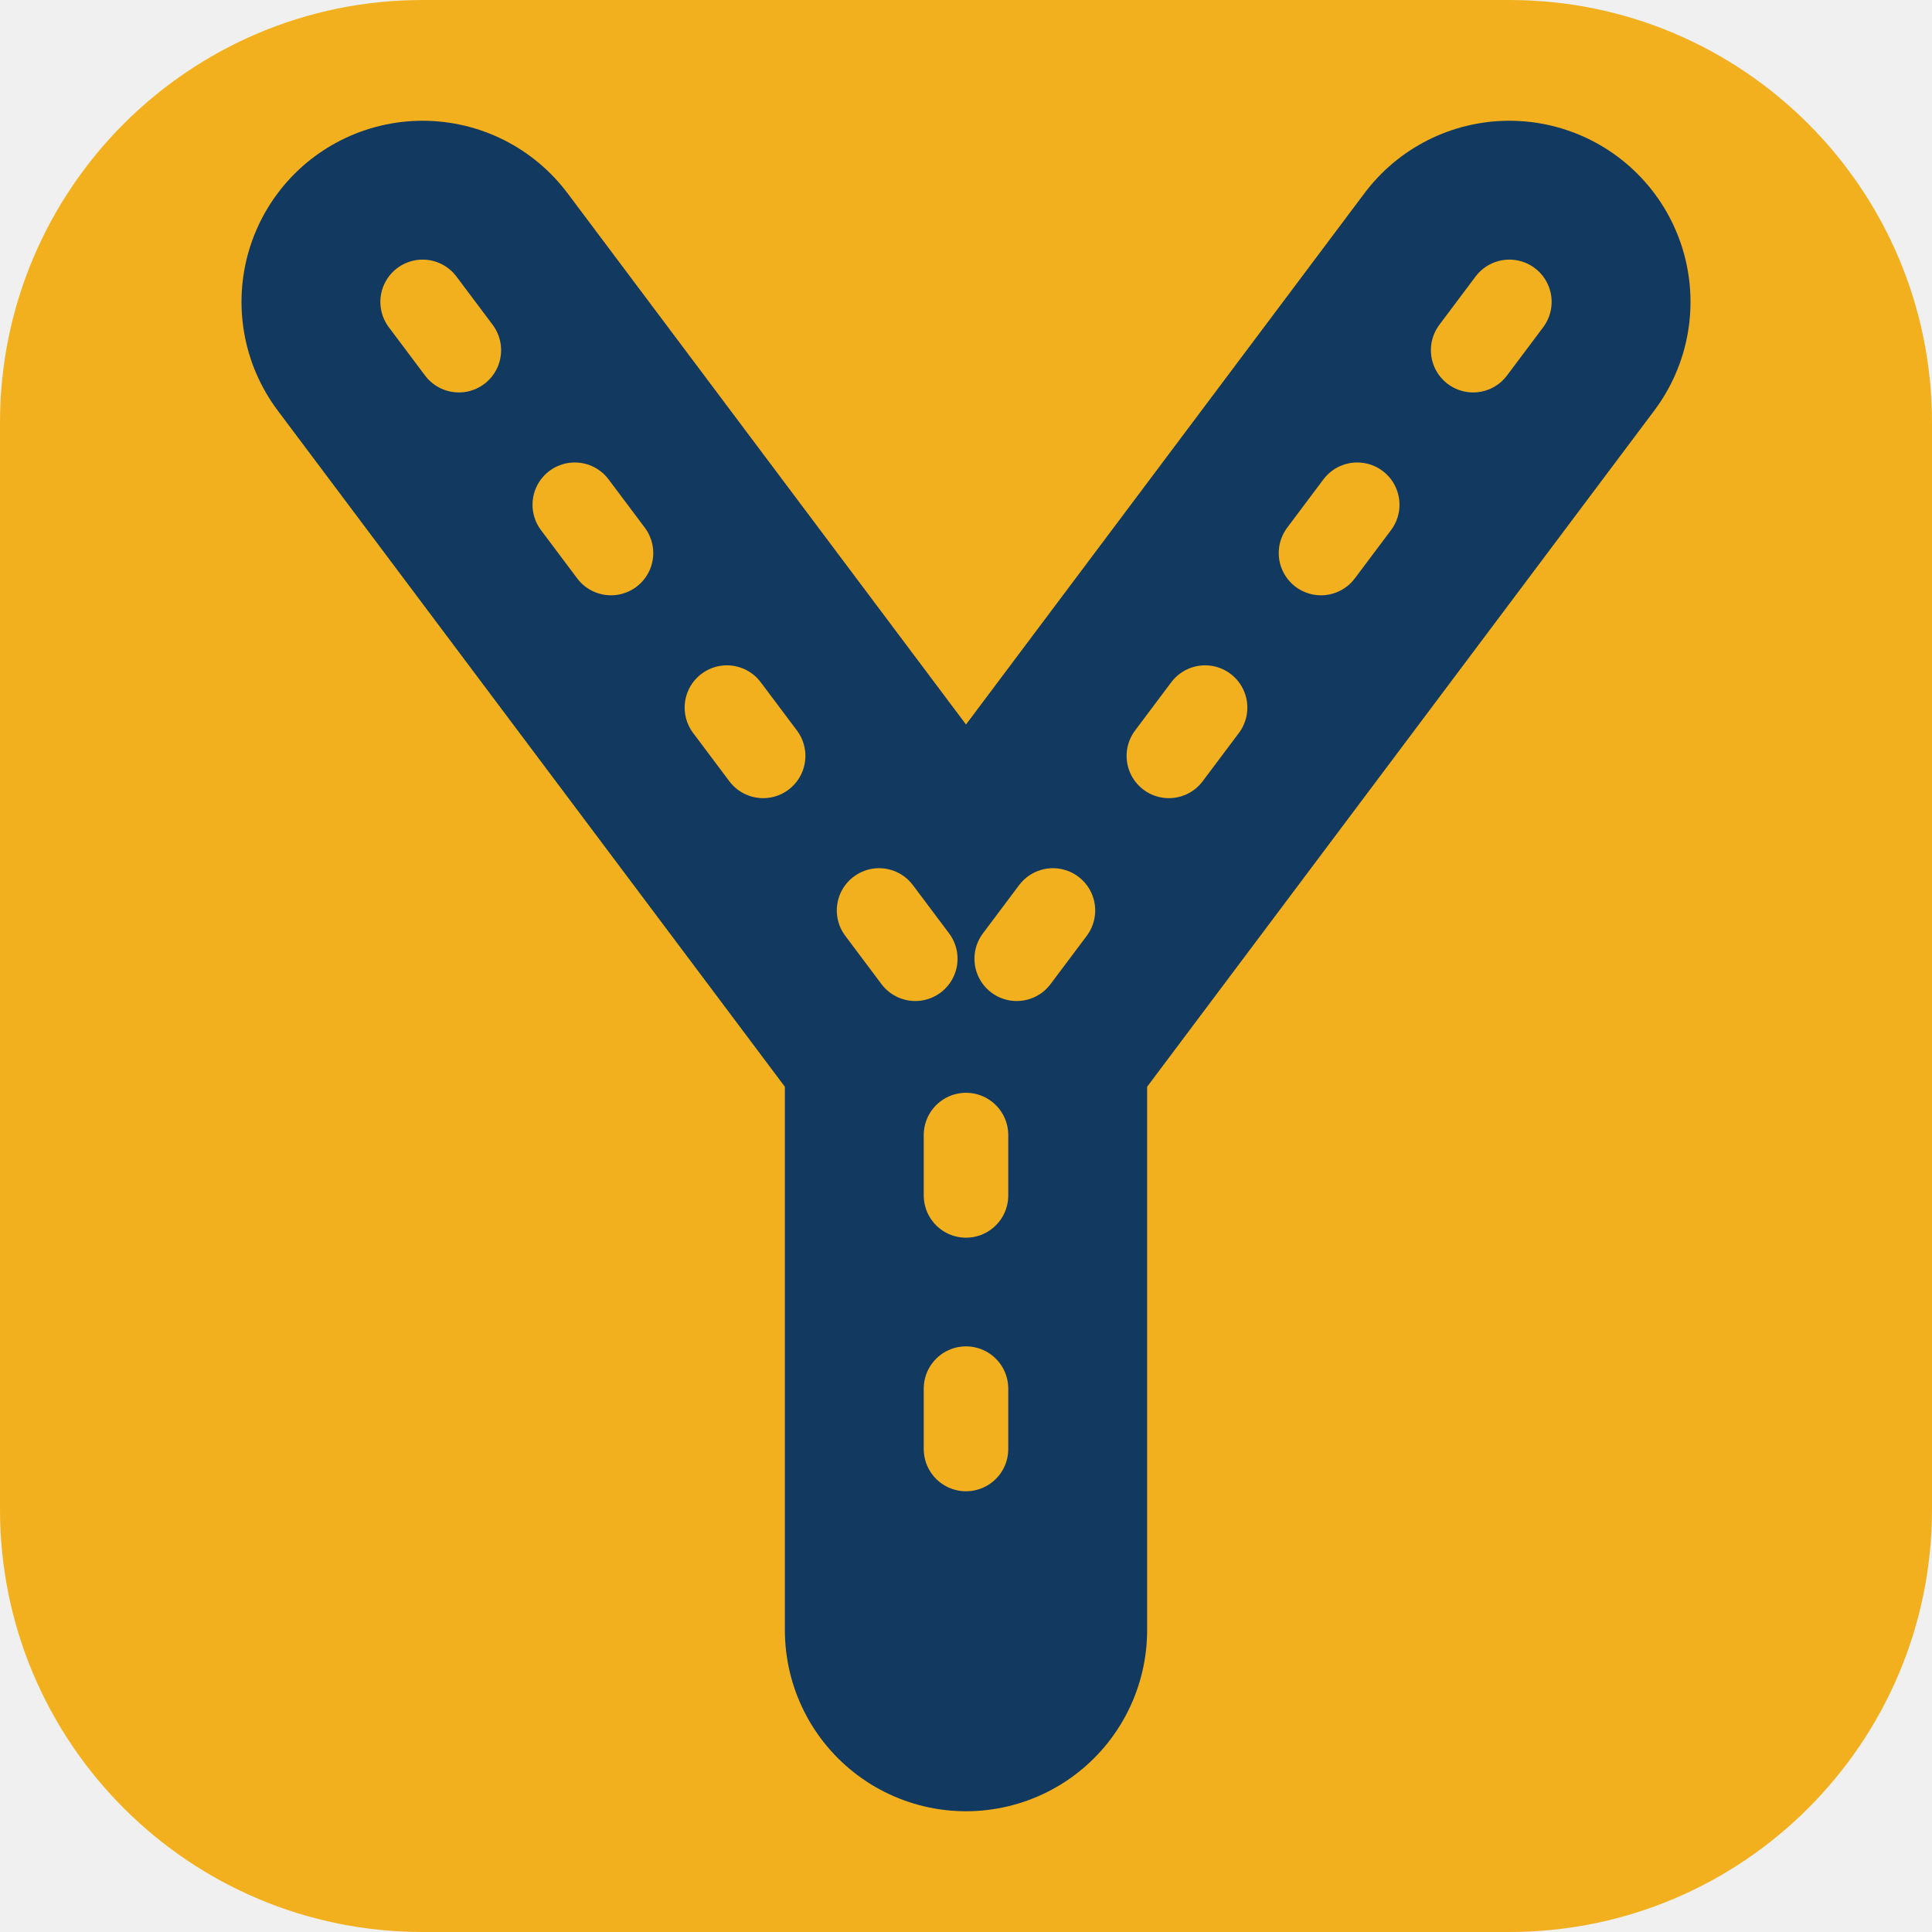
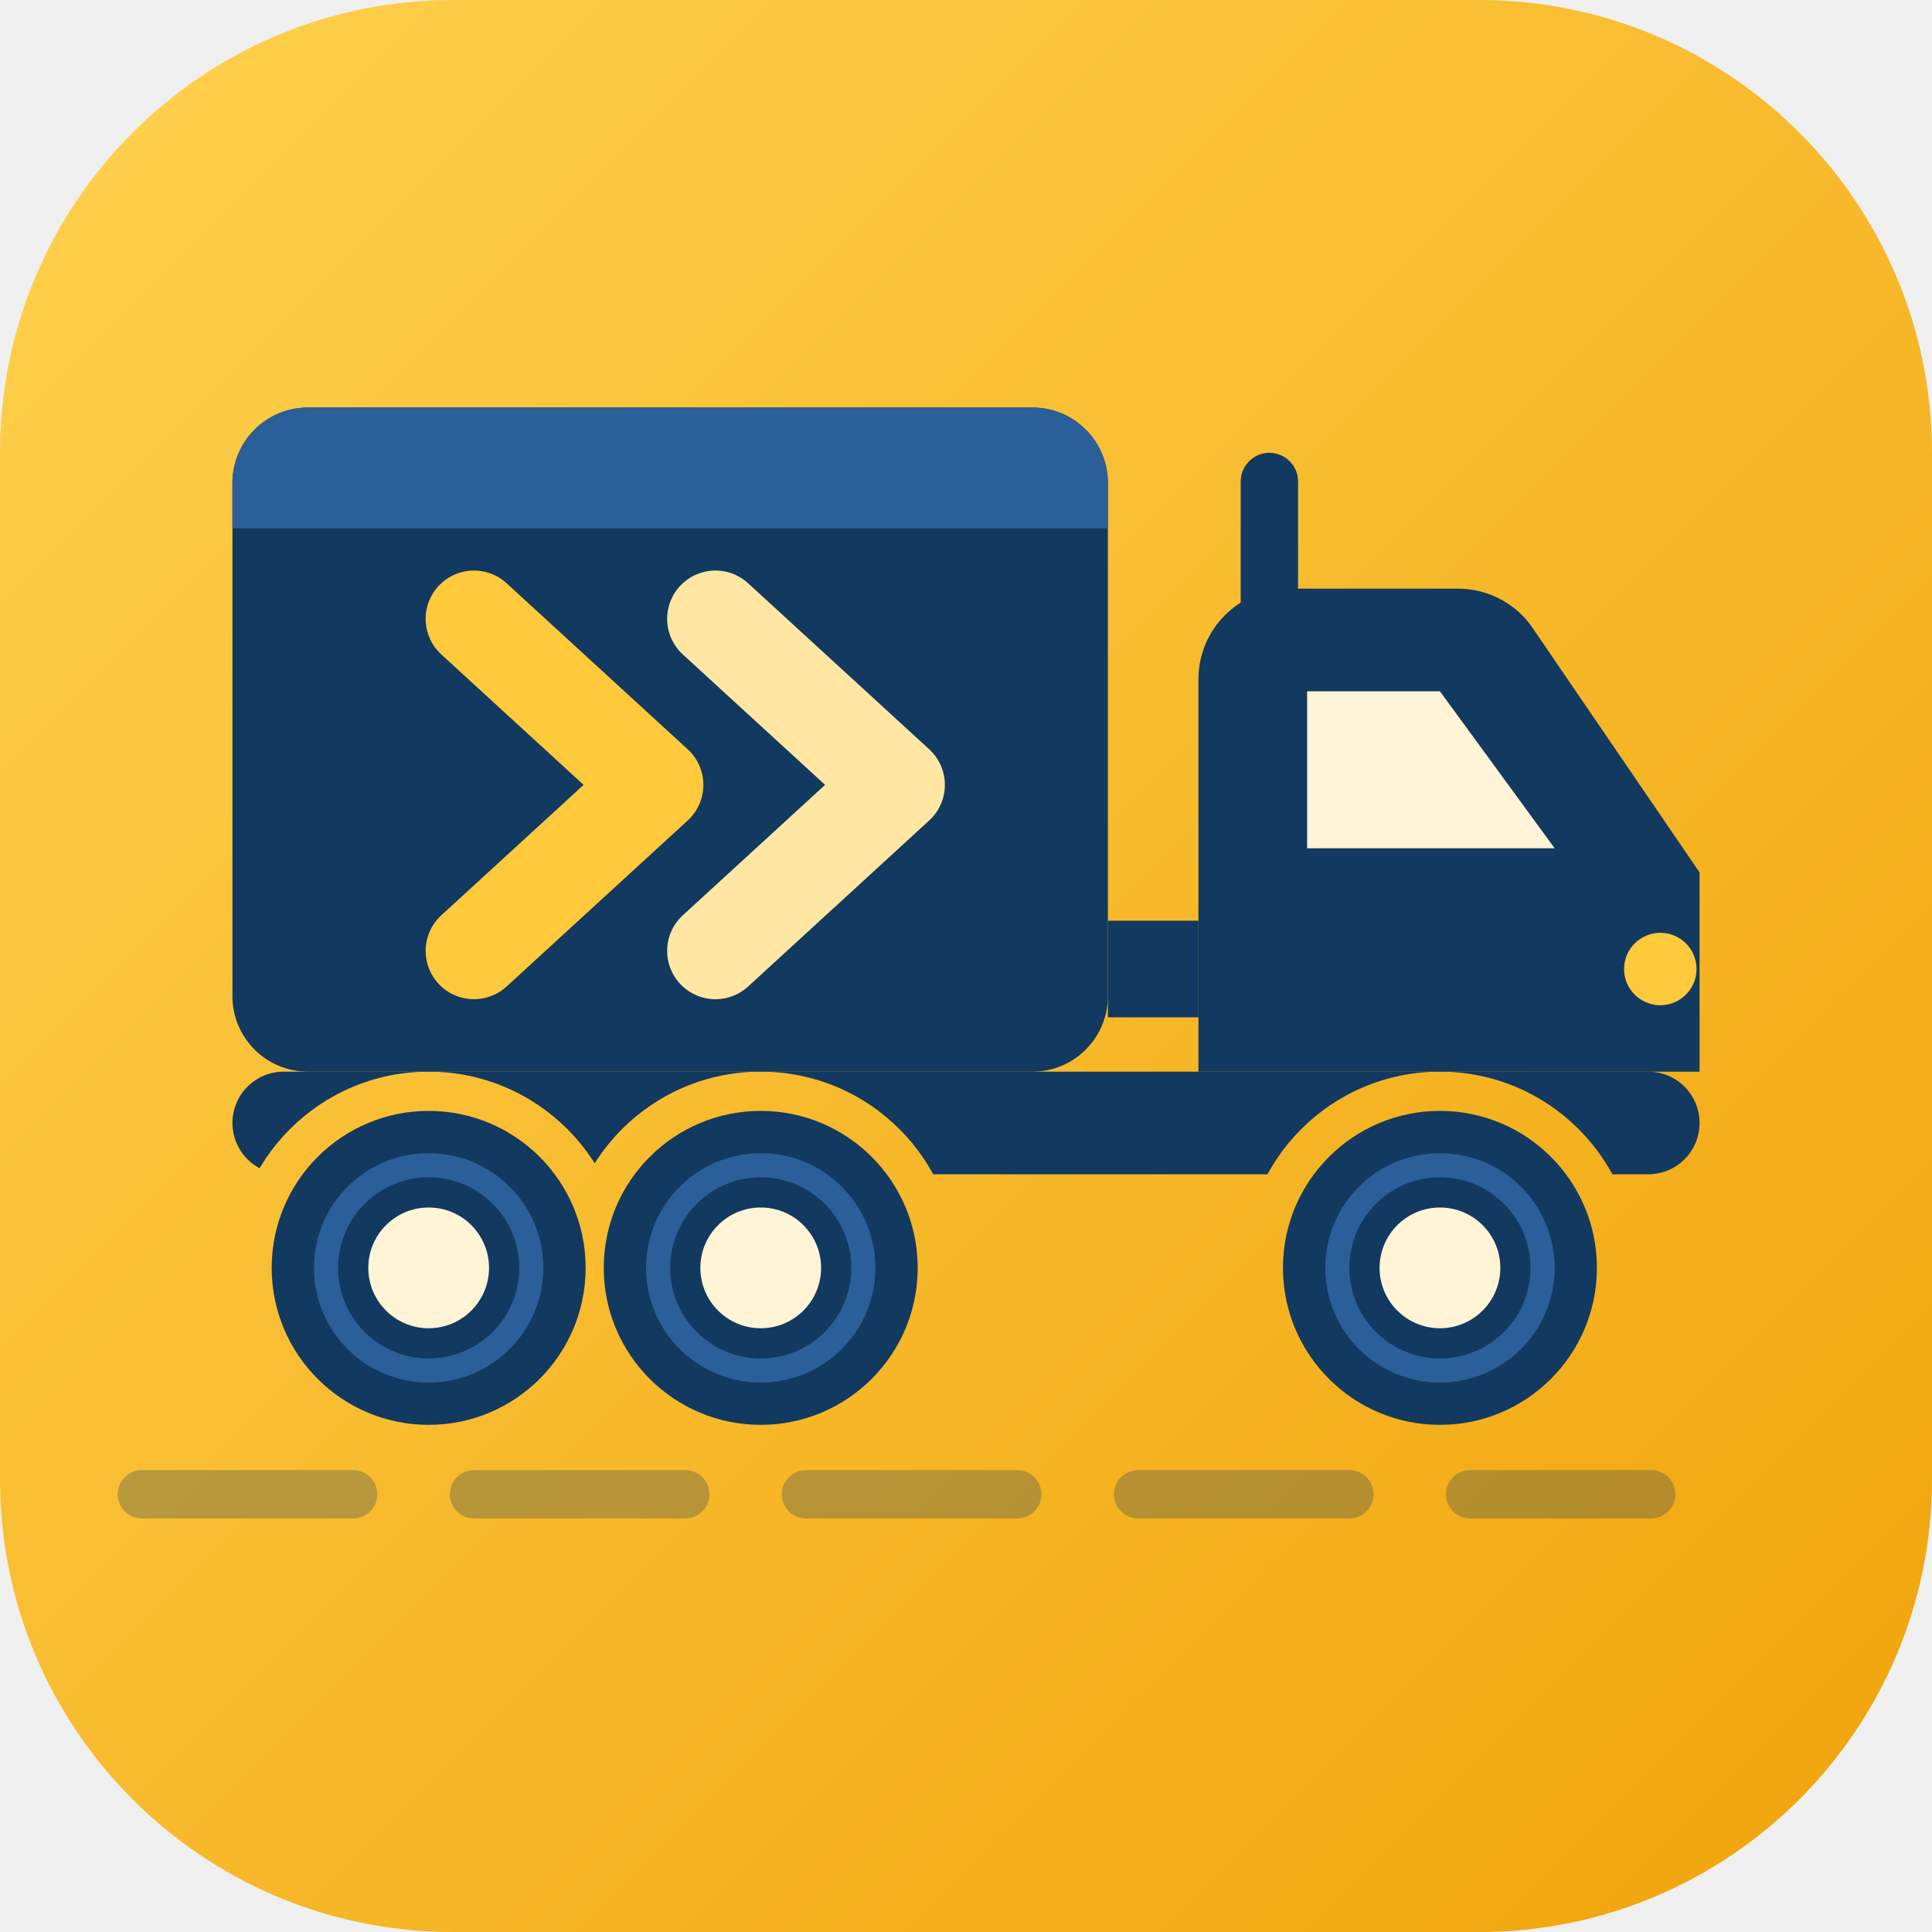
- <svg xmlns="http://www.w3.org/2000/svg" viewBox="0 0 32 32">
-   <rect width="32" height="32" rx="7" fill="#f2b01e" />
-   <g fill="none" stroke-linecap="round" stroke-linejoin="round">
-     <path d="M7 5l9 12v10M25 5l-9 12" stroke="#12395f" stroke-width="6" />
-     <path d="M7 5l9 12v10M25 5l-9 12" stroke="#f2b01e" stroke-width="1.4" stroke-dasharray="1 3.2" />
+ <svg xmlns="http://www.w3.org/2000/svg" viewBox="0 0 64 64" width="64" height="64">
+   <defs>
+     <linearGradient id="ga" x1="0" y1="0" x2="1" y2="1">
+       <stop offset="0" stop-color="#ffd24f" />
+       <stop offset="1" stop-color="#f0a30a" />
+     </linearGradient>
+   </defs>
+   <rect x="0" y="0" width="64" height="64" rx="15" fill="url(#ga)" />
+   <g transform="translate(0 0) scale(1)">
+     <g transform="translate(32 32) scale(1) translate(-34.3 -36.5)">
+       <defs>
+         <mask id="mka">
+           <rect width="64" height="64" fill="#fff" />
+           <circle cx="16.5" cy="46.5" r="6.5" fill="#000" />
+           <circle cx="27.5" cy="46.5" r="6.5" fill="#000" />
+           <circle cx="50" cy="46.5" r="6.5" fill="#000" />
+         </mask>
+       </defs>
+       <rect x="10" y="18" width="29" height="22" rx="2.5" fill="#12395f" />
+       <path d="M10 20.5A2.5 2.5 0 0 1 12.5 18h24A2.5 2.5 0 0 1 39 20.5V22H10z" fill="#2a5f99" />
+       <path d="M18 25l6 5.5-6 5.5" fill="none" stroke="#ffc93c" stroke-width="3.2" stroke-linecap="round" stroke-linejoin="round" />
+       <path d="M26 25l6 5.5-6 5.5" fill="none" stroke="#ffe7a3" stroke-width="3.2" stroke-linecap="round" stroke-linejoin="round" />
+       <rect x="39" y="35" width="3" height="3.2" fill="#12395f" />
+       <rect x="43.4" y="19.5" width="1.9" height="6" rx=".95" fill="#12395f" />
+       <path d="M42 40V27a3 3 0 0 1 3-3h5.6a3 3 0 0 1 2.4 1.2l5.6 8.2V40z" fill="#12395f" />
+       <path d="M45.6 27.4h4.4l3.8 5.2h-8.2z" fill="#fff4d6" />
+       <circle cx="57.3" cy="36.6" r="1.2" fill="#ffc93c" />
+       <rect x="10" y="40" width="48.6" height="3.4" rx="1.7" fill="#12395f" mask="url(#mka)" />
+       <circle cx="16.5" cy="46.5" r="5.2" fill="#12395f" />
+       <circle cx="16.5" cy="46.5" r="3.4" fill="none" stroke="#2a5f99" stroke-width=".8" />
+       <circle cx="16.5" cy="46.5" r="2" fill="#fff4d6" />
+       <circle cx="27.5" cy="46.5" r="5.2" fill="#12395f" />
+       <circle cx="27.5" cy="46.5" r="3.4" fill="none" stroke="#2a5f99" stroke-width=".8" />
+       <circle cx="27.5" cy="46.5" r="2" fill="#fff4d6" />
+       <circle cx="50" cy="46.5" r="5.2" fill="#12395f" />
+       <circle cx="50" cy="46.5" r="3.4" fill="none" stroke="#2a5f99" stroke-width=".8" />
+       <circle cx="50" cy="46.5" r="2" fill="#fff4d6" />
+       <path d="M7 54h50" stroke="#12395f" stroke-opacity=".28" stroke-width="1.6" stroke-linecap="round" stroke-dasharray="7 4" />
+     </g>
  </g>
</svg>
